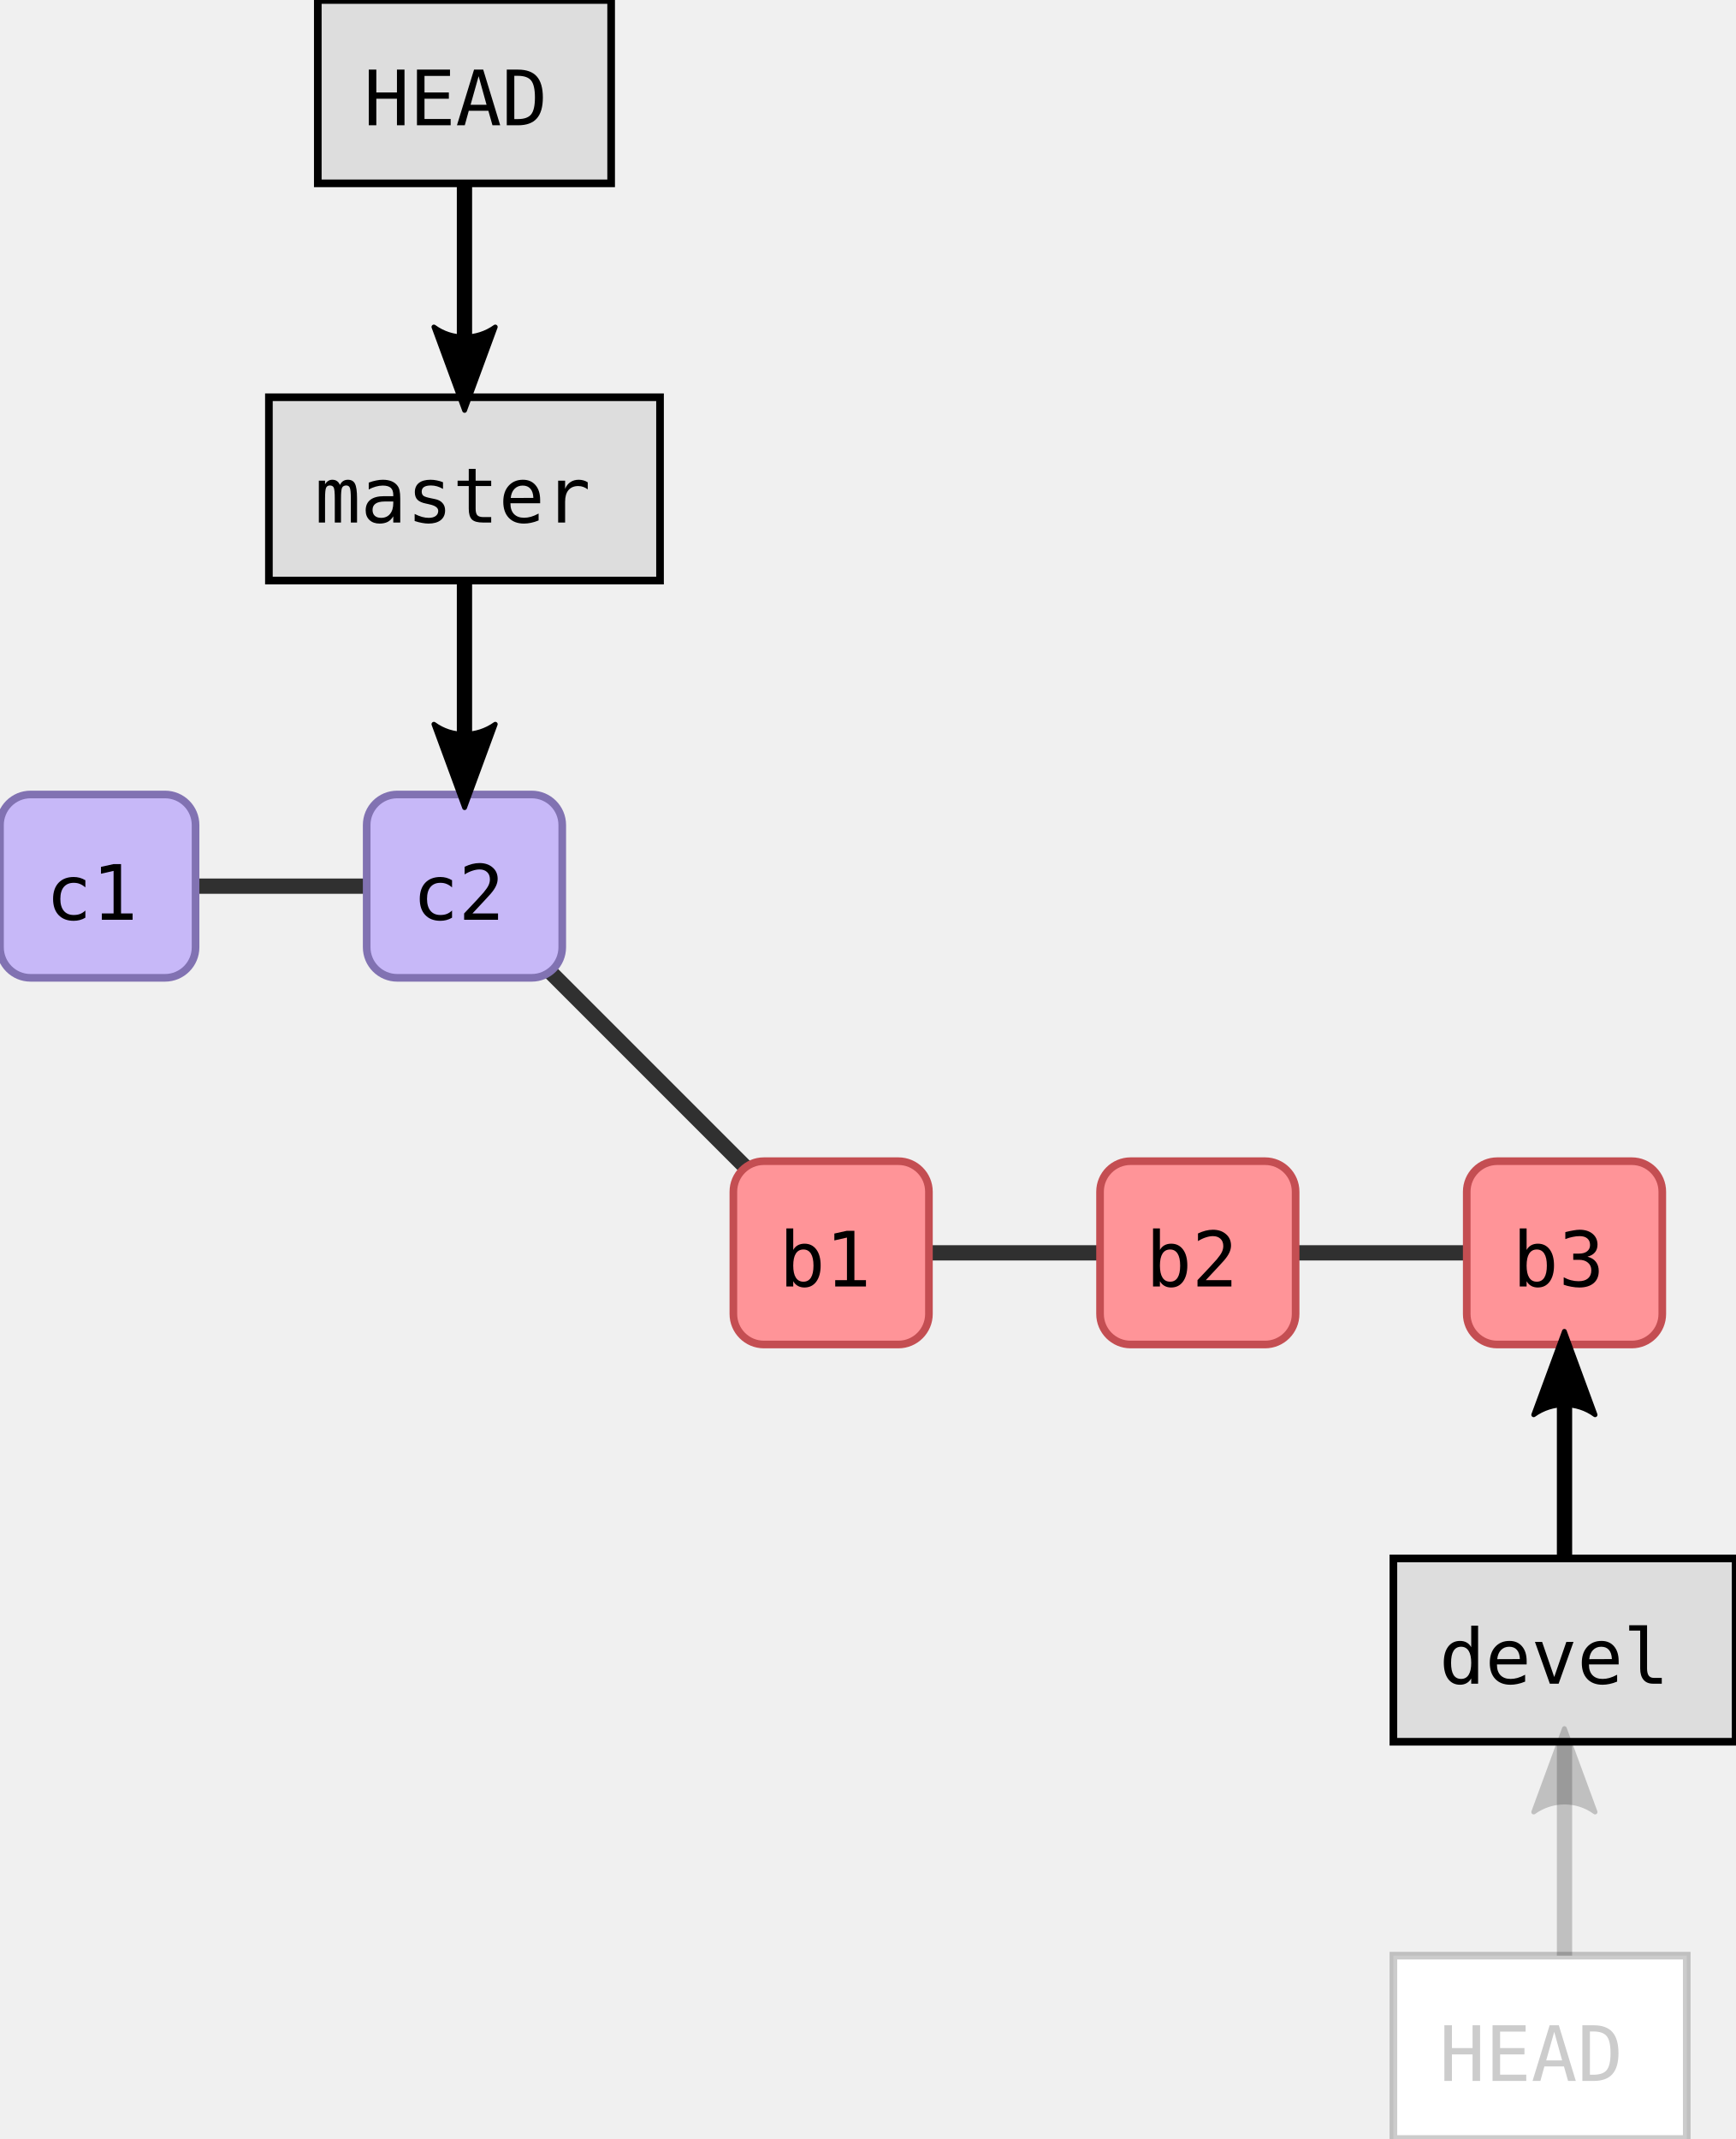
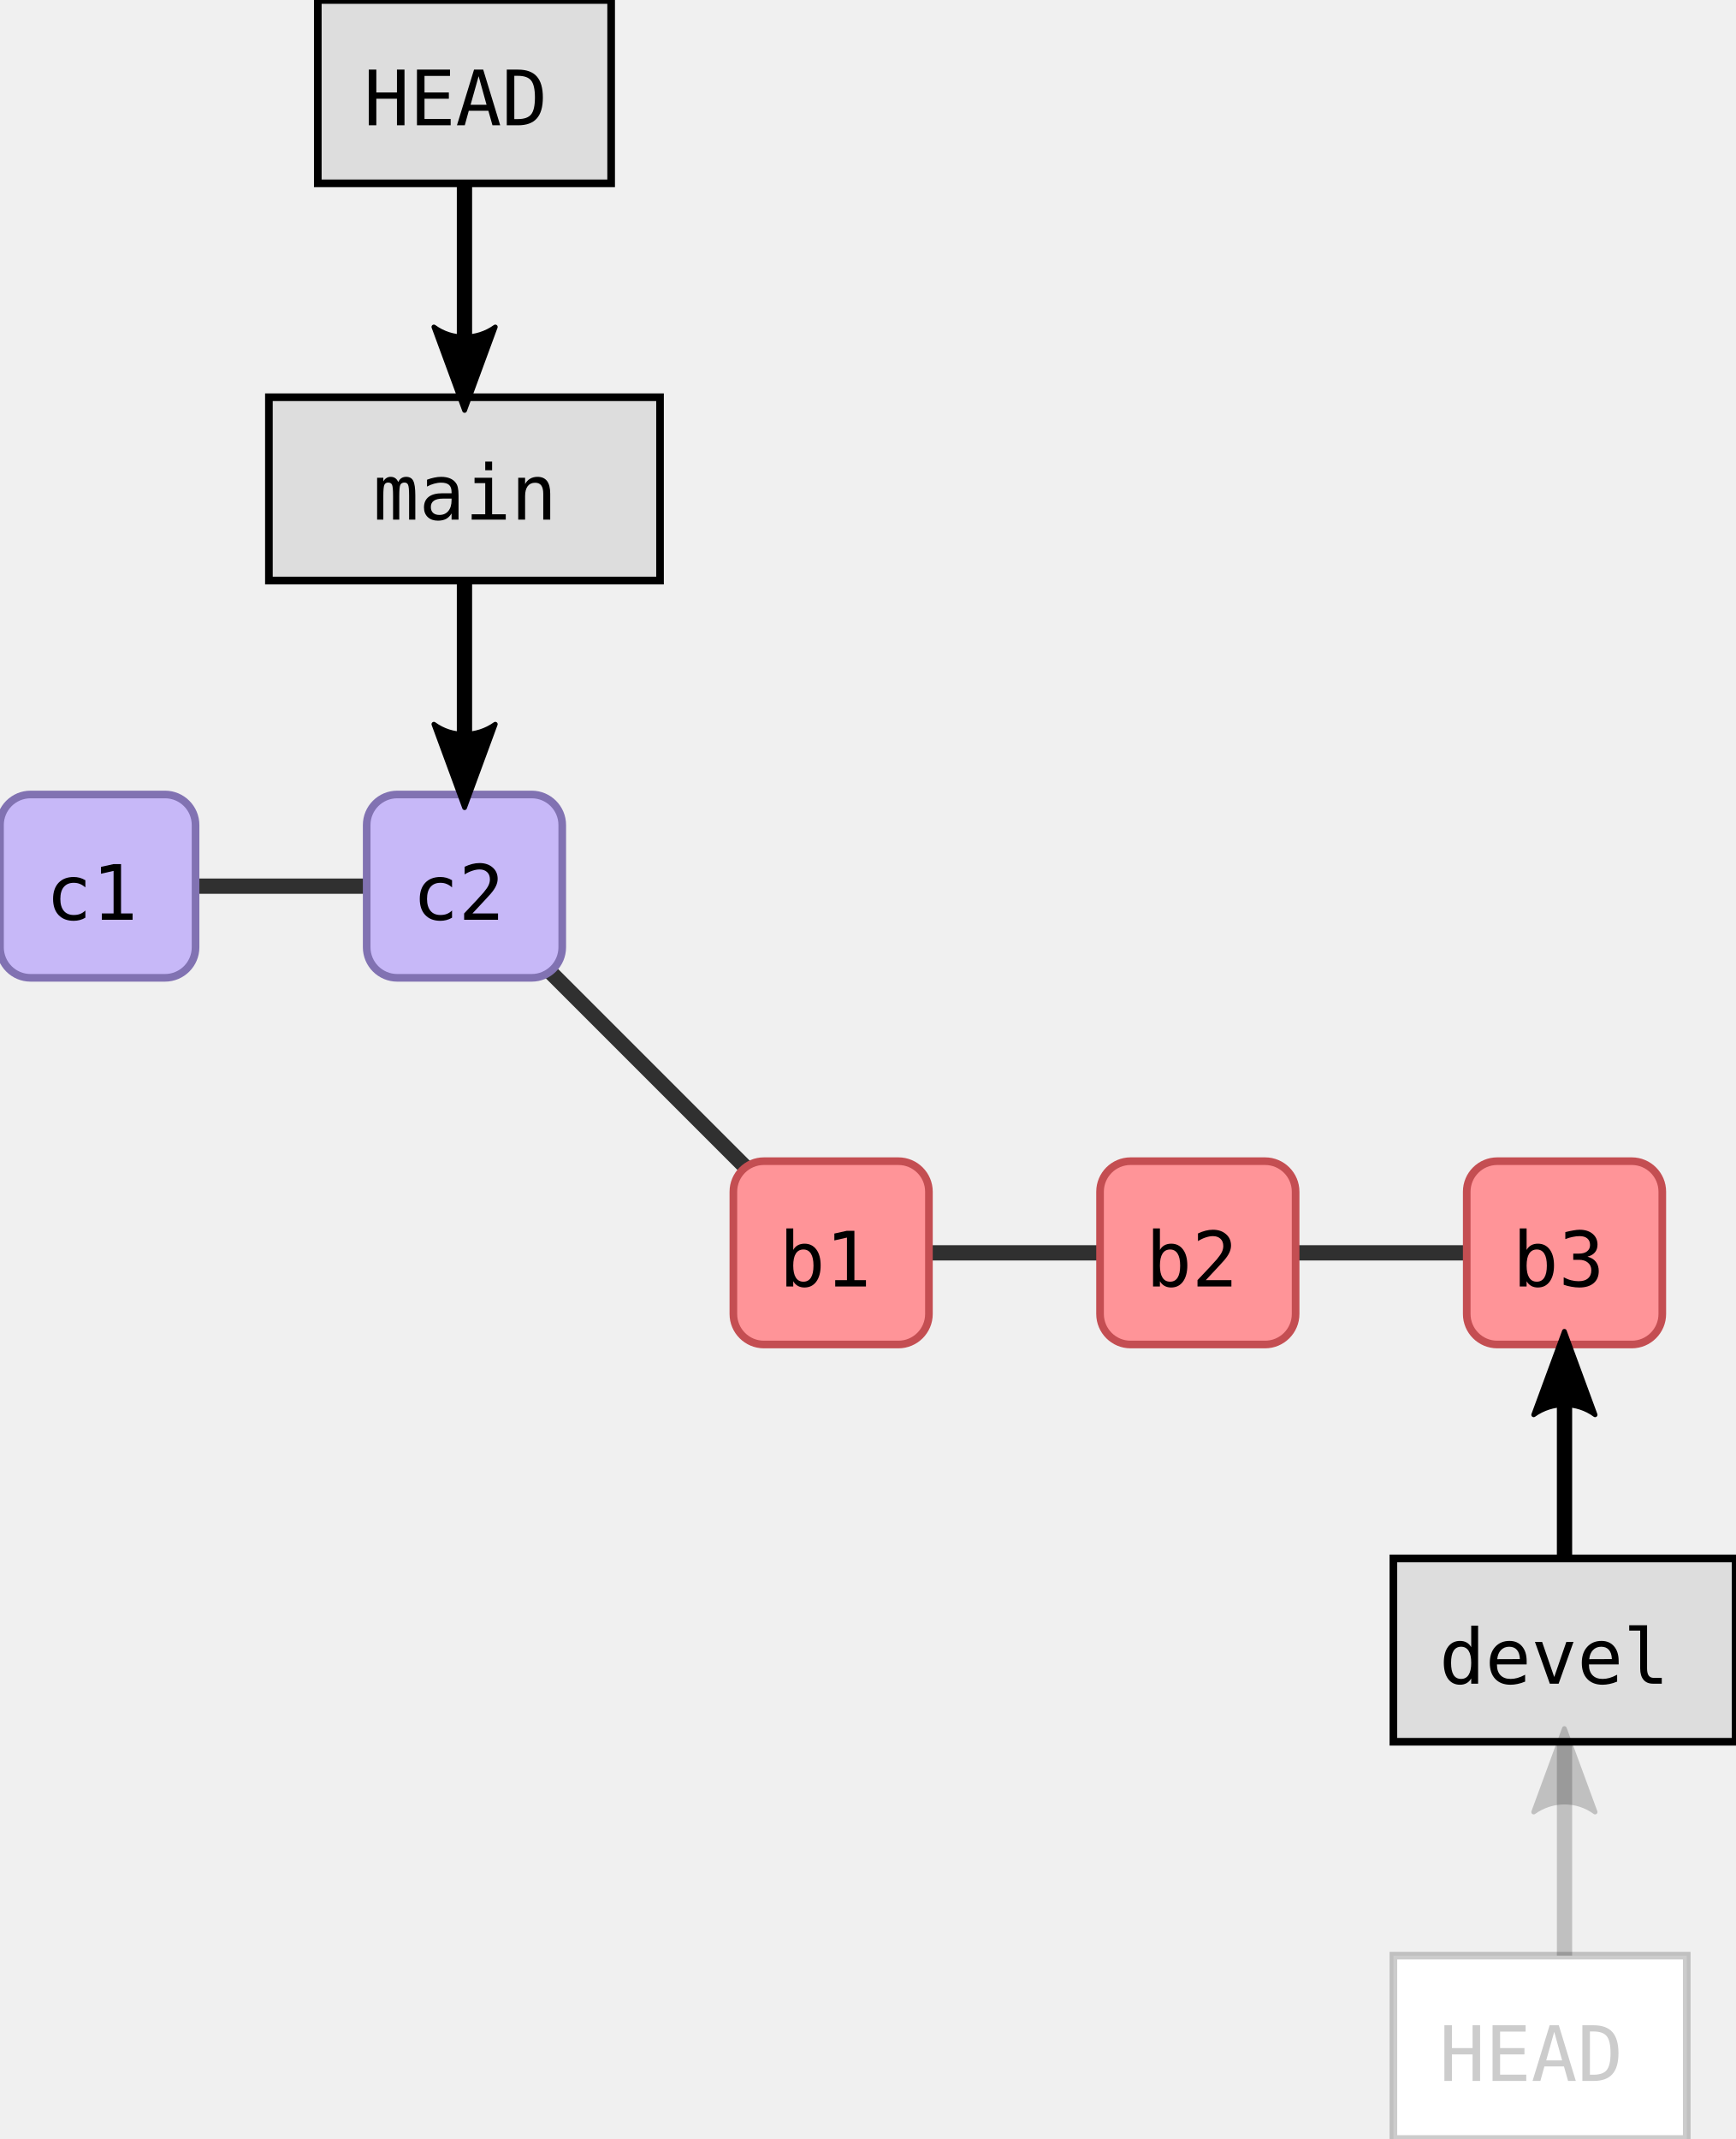
<svg xmlns="http://www.w3.org/2000/svg" width="284.0" height="350.0" id="svg2" version="1.1">
  <defs id="defs4">
    <marker orient="auto" refY="0.0" refX="0.0" id="fullmarker" style="overflow:visible;">
-       <path style="opacity:1.0;fill:#000000;stroke:#000000;fill-rule:evenodd;stroke-width:0.625;stroke-linejoin:round;" d="M 8.719,4.034 L -2.207,0.016 L 8.719,-4.002 C 6.973,-1.63 6.983,1.616 8.719,4.034 z " transform="scale(0.5) rotate(180) translate(0,0)" />
+       <path style="opacity:1.0;fill:#000000;stroke:#000000;fill-rule:evenodd;stroke-width:0.625;stroke-linejoin:round;" d="M 8.719,4.034 L -2.207,0.016 L 8.719,-4.002 C 6.973,-1.63 6.983,1.616 8.719,4.034 z " transform="scale(0.5) rotate(180) translate(0,0)" id="path2938" />
    </marker>
    <marker orient="auto" refY="0.0" refX="0.0" id="ghostmarker" style="overflow:visible;">
-       <path style="opacity:0.2;fill:#000000;stroke:#000000;fill-rule:evenodd;stroke-width:0.625;stroke-linejoin:round;" d="M 8.719,4.034 L -2.207,0.016 L 8.719,-4.002 C 6.973,-1.63 6.983,1.616 8.719,4.034 z " transform="scale(0.5) rotate(180) translate(0,0)" />
+       <path style="opacity:0.2;fill:#000000;stroke:#000000;fill-rule:evenodd;stroke-width:0.625;stroke-linejoin:round;" d="M 8.719,4.034 L -2.207,0.016 L 8.719,-4.002 C 6.973,-1.63 6.983,1.616 8.719,4.034 z " transform="scale(0.5) rotate(180) translate(0,0)" id="path2941" />
    </marker>
  </defs>
  <g transform="translate(-0.0,130.0) rotate(0)" id="layer1">
-     <line x1="196.0" y1="75.0" x2="256.0" y2="75.0" style="stroke:#000000;                         stroke-width:2.5;                         stroke-opacity:0.8" />
-     <line x1="136.0" y1="75.0" x2="196.0" y2="75.0" style="stroke:#000000;                         stroke-width:2.5;                         stroke-opacity:0.8" />
-     <line x1="16.0" y1="15.0" x2="76.0" y2="15.0" style="stroke:#000000;                         stroke-width:2.5;                         stroke-opacity:0.8" />
-     <line x1="76.0" y1="15.0" x2="136.0" y2="75.0" style="stroke:#000000;                         stroke-width:2.5;                         stroke-opacity:0.8" />
-     <rect style="fill:#ff9498;                         stroke:#C44E52;                         stroke-width:1.25;                         stroke-miterlimit:4;                         stroke-opacity:1.0;                         stroke-dasharray:none" width="32.0" height="30.0" x="180.0" y="60.0" ry="5.0" />
-     <text style="font-size:12.5px;                         font-style:normal;                         font-weight:normal;                         line-height:125%%;                         letter-spacing:0px;                         word-spacing:0px;                         fill:#000000;                         fill-opacity:1.0;                         stroke:none;                         font-family:DejaVu Sans Mono" x="187.5" y="80.5">b2</text>
-     <rect style="fill:#ff9498;                         stroke:#C44E52;                         stroke-width:1.25;                         stroke-miterlimit:4;                         stroke-opacity:1.0;                         stroke-dasharray:none" width="32.0" height="30.0" x="120.0" y="60.0" ry="5.0" />
-     <text style="font-size:12.5px;                         font-style:normal;                         font-weight:normal;                         line-height:125%%;                         letter-spacing:0px;                         word-spacing:0px;                         fill:#000000;                         fill-opacity:1.0;                         stroke:none;                         font-family:DejaVu Sans Mono" x="127.5" y="80.5">b1</text>
-     <rect style="fill:#c7b8f8;                         stroke:#8172B2;                         stroke-width:1.25;                         stroke-miterlimit:4;                         stroke-opacity:1.0;                         stroke-dasharray:none" width="32.0" height="30.0" x="0.0" y="0.0" ry="5.0" />
-     <text style="font-size:12.5px;                         font-style:normal;                         font-weight:normal;                         line-height:125%%;                         letter-spacing:0px;                         word-spacing:0px;                         fill:#000000;                         fill-opacity:1.0;                         stroke:none;                         font-family:DejaVu Sans Mono" x="7.5" y="20.5">c1</text>
-     <rect style="fill:#ff9498;                         stroke:#C44E52;                         stroke-width:1.25;                         stroke-miterlimit:4;                         stroke-opacity:1.0;                         stroke-dasharray:none" width="32.0" height="30.0" x="240.0" y="60.0" ry="5.0" />
-     <text style="font-size:12.5px;                         font-style:normal;                         font-weight:normal;                         line-height:125%%;                         letter-spacing:0px;                         word-spacing:0px;                         fill:#000000;                         fill-opacity:1.0;                         stroke:none;                         font-family:DejaVu Sans Mono" x="247.5" y="80.5">b3</text>
-     <rect style="fill:#c7b8f8;                         stroke:#8172B2;                         stroke-width:1.25;                         stroke-miterlimit:4;                         stroke-opacity:1.0;                         stroke-dasharray:none" width="32.0" height="30.0" x="60.0" y="0.0" ry="5.0" />
-     <text style="font-size:12.5px;                         font-style:normal;                         font-weight:normal;                         line-height:125%%;                         letter-spacing:0px;                         word-spacing:0px;                         fill:#000000;                         fill-opacity:1.0;                         stroke:none;                         font-family:DejaVu Sans Mono" x="67.5" y="20.5">c2</text>
-     <path style="fill:none;                  stroke:#000000;                  stroke-width:2.5;                  stroke-linecap:butt;                  stroke-linejoin:miter;                  stroke-opacity:1.0;                  marker-end:url(#fullmarker);                  stroke-miterlimit:4;                  stroke-dasharray:none" d="M 256.0,140.0 256.0,90.6" />
-     <rect style="fill:#dddddd;                         stroke:#000000;                         stroke-width:1.25;                         stroke-miterlimit:4;                         stroke-opacity:1.0;                         stroke-dasharray:none" width="56.0" height="30.0" x="228.0" y="125.0" ry="0.0" />
-     <text style="font-size:12.5px;                         font-style:normal;                         font-weight:normal;                         line-height:125%%;                         letter-spacing:0px;                         word-spacing:0px;                         fill:#000000;                         fill-opacity:1.0;                         stroke:none;                         font-family:DejaVu Sans Mono" x="235.5" y="145.5">devel</text>
-     <path style="fill:none;                  stroke:#000000;                  stroke-width:2.5;                  stroke-linecap:butt;                  stroke-linejoin:miter;                  stroke-opacity:0.2;                  marker-end:url(#ghostmarker);                  stroke-miterlimit:4;                  stroke-dasharray:none" d="M 256.0,205.0 256.0,155.6" />
-     <rect style="fill:#ffffff;                         stroke:#000000;                         stroke-width:1.25;                         stroke-miterlimit:4;                         stroke-opacity:0.2;                         stroke-dasharray:none" width="48.0" height="30.0" x="228.0" y="190.0" ry="0.0" />
-     <text style="font-size:12.5px;                         font-style:normal;                         font-weight:normal;                         line-height:125%%;                         letter-spacing:0px;                         word-spacing:0px;                         fill:#000000;                         fill-opacity:0.2;                         stroke:none;                         font-family:DejaVu Sans Mono" x="235.5" y="210.5">HEAD</text>
-     <path style="fill:none;                  stroke:#000000;                  stroke-width:2.5;                  stroke-linecap:butt;                  stroke-linejoin:miter;                  stroke-opacity:1.0;                  marker-end:url(#fullmarker);                  stroke-miterlimit:4;                  stroke-dasharray:none" d="M 76.0,-50.0 76.0,-0.6" />
-     <rect style="fill:#dddddd;                         stroke:#000000;                         stroke-width:1.25;                         stroke-miterlimit:4;                         stroke-opacity:1.0;                         stroke-dasharray:none" width="64.0" height="30.0" x="44.0" y="-65.0" ry="0.0" />
-     <text style="font-size:12.5px;                         font-style:normal;                         font-weight:normal;                         line-height:125%%;                         letter-spacing:0px;                         word-spacing:0px;                         fill:#000000;                         fill-opacity:1.0;                         stroke:none;                         font-family:DejaVu Sans Mono" x="51.5" y="-44.5">master</text>
-     <path style="fill:none;                  stroke:#000000;                  stroke-width:2.5;                  stroke-linecap:butt;                  stroke-linejoin:miter;                  stroke-opacity:1.0;                  marker-end:url(#fullmarker);                  stroke-miterlimit:4;                  stroke-dasharray:none" d="M 76.0,-115.0 76.0,-65.6" />
-     <rect style="fill:#dddddd;                         stroke:#000000;                         stroke-width:1.25;                         stroke-miterlimit:4;                         stroke-opacity:1.0;                         stroke-dasharray:none" width="48.0" height="30.0" x="52.0" y="-130.0" ry="0.0" />
-     <text style="font-size:12.5px;                         font-style:normal;                         font-weight:normal;                         line-height:125%%;                         letter-spacing:0px;                         word-spacing:0px;                         fill:#000000;                         fill-opacity:1.0;                         stroke:none;                         font-family:DejaVu Sans Mono" x="59.5" y="-109.5">HEAD</text>
+     <line x1="196.0" y1="75.0" x2="256.0" y2="75.0" style="stroke:#000000;                         stroke-width:2.5;                         stroke-opacity:0.8" id="line2945" />
+     <line x1="136.0" y1="75.0" x2="196.0" y2="75.0" style="stroke:#000000;                         stroke-width:2.5;                         stroke-opacity:0.8" id="line2947" />
+     <line x1="16.0" y1="15.0" x2="76.0" y2="15.0" style="stroke:#000000;                         stroke-width:2.5;                         stroke-opacity:0.8" id="line2949" />
+     <line x1="76.0" y1="15.0" x2="136.0" y2="75.0" style="stroke:#000000;                         stroke-width:2.5;                         stroke-opacity:0.8" id="line2951" />
+     <rect style="fill:#ff9498;                         stroke:#C44E52;                         stroke-width:1.25;                         stroke-miterlimit:4;                         stroke-opacity:1.0;                         stroke-dasharray:none" width="32.0" height="30.0" x="180.0" y="60.0" ry="5.0" id="rect2953" />
+     <text style="font-style:normal;font-weight:normal;font-size:12.5px;line-height:0%;font-family:'DejaVu Sans Mono';letter-spacing:0px;word-spacing:0px;fill:#000000;fill-opacity:1;stroke:none" x="187.5" y="80.5" id="text2955">b2</text>
+     <rect style="fill:#ff9498;                         stroke:#C44E52;                         stroke-width:1.25;                         stroke-miterlimit:4;                         stroke-opacity:1.0;                         stroke-dasharray:none" width="32.0" height="30.0" x="120.0" y="60.0" ry="5.0" id="rect2957" />
+     <text style="font-style:normal;font-weight:normal;font-size:12.5px;line-height:0%;font-family:'DejaVu Sans Mono';letter-spacing:0px;word-spacing:0px;fill:#000000;fill-opacity:1;stroke:none" x="127.5" y="80.5" id="text2959">b1</text>
+     <rect style="fill:#c7b8f8;                         stroke:#8172B2;                         stroke-width:1.25;                         stroke-miterlimit:4;                         stroke-opacity:1.0;                         stroke-dasharray:none" width="32.0" height="30.0" x="0.0" y="0.0" ry="5.0" id="rect2961" />
+     <text style="font-style:normal;font-weight:normal;font-size:12.5px;line-height:0%;font-family:'DejaVu Sans Mono';letter-spacing:0px;word-spacing:0px;fill:#000000;fill-opacity:1;stroke:none" x="7.5" y="20.5" id="text2963">c1</text>
+     <rect style="fill:#ff9498;                         stroke:#C44E52;                         stroke-width:1.25;                         stroke-miterlimit:4;                         stroke-opacity:1.0;                         stroke-dasharray:none" width="32.0" height="30.0" x="240.0" y="60.0" ry="5.0" id="rect2965" />
+     <text style="font-style:normal;font-weight:normal;font-size:12.5px;line-height:0%;font-family:'DejaVu Sans Mono';letter-spacing:0px;word-spacing:0px;fill:#000000;fill-opacity:1;stroke:none" x="247.5" y="80.5" id="text2967">b3</text>
+     <rect style="fill:#c7b8f8;                         stroke:#8172B2;                         stroke-width:1.25;                         stroke-miterlimit:4;                         stroke-opacity:1.0;                         stroke-dasharray:none" width="32.0" height="30.0" x="60.0" y="0.0" ry="5.0" id="rect2969" />
+     <text style="font-style:normal;font-weight:normal;font-size:12.5px;line-height:0%;font-family:'DejaVu Sans Mono';letter-spacing:0px;word-spacing:0px;fill:#000000;fill-opacity:1;stroke:none" x="67.5" y="20.5" id="text2971">c2</text>
+     <path style="fill:none;                  stroke:#000000;                  stroke-width:2.5;                  stroke-linecap:butt;                  stroke-linejoin:miter;                  stroke-opacity:1.0;                  marker-end:url(#fullmarker);                  stroke-miterlimit:4;                  stroke-dasharray:none" d="M 256.0,140.0 256.0,90.6" id="path2973" />
+     <rect style="fill:#dddddd;                         stroke:#000000;                         stroke-width:1.25;                         stroke-miterlimit:4;                         stroke-opacity:1.0;                         stroke-dasharray:none" width="56.0" height="30.0" x="228.0" y="125.0" ry="0.0" id="rect2975" />
+     <text style="font-style:normal;font-weight:normal;font-size:12.5px;line-height:0%;font-family:'DejaVu Sans Mono';letter-spacing:0px;word-spacing:0px;fill:#000000;fill-opacity:1;stroke:none" x="235.5" y="145.5" id="text2977">devel</text>
+     <path style="fill:none;                  stroke:#000000;                  stroke-width:2.5;                  stroke-linecap:butt;                  stroke-linejoin:miter;                  stroke-opacity:0.2;                  marker-end:url(#ghostmarker);                  stroke-miterlimit:4;                  stroke-dasharray:none" d="M 256.0,205.0 256.0,155.6" id="path2979" />
+     <rect style="fill:#ffffff;                         stroke:#000000;                         stroke-width:1.25;                         stroke-miterlimit:4;                         stroke-opacity:0.2;                         stroke-dasharray:none" width="48.0" height="30.0" x="228.0" y="190.0" ry="0.0" id="rect2981" />
+     <text style="font-style:normal;font-weight:normal;font-size:12.5px;line-height:0%;font-family:'DejaVu Sans Mono';letter-spacing:0px;word-spacing:0px;fill:#000000;fill-opacity:0.2;stroke:none" x="235.5" y="210.5" id="text2983">HEAD</text>
+     <path style="fill:none;                  stroke:#000000;                  stroke-width:2.5;                  stroke-linecap:butt;                  stroke-linejoin:miter;                  stroke-opacity:1.0;                  marker-end:url(#fullmarker);                  stroke-miterlimit:4;                  stroke-dasharray:none" d="M 76.0,-50.0 76.0,-0.6" id="path2985" />
+     <rect style="fill:#dddddd;                         stroke:#000000;                         stroke-width:1.25;                         stroke-miterlimit:4;                         stroke-opacity:1.0;                         stroke-dasharray:none" width="64.0" height="30.0" x="44.0" y="-65.0" ry="0.0" id="rect2987" />
+     <text style="font-style:normal;font-variant:normal;font-weight:normal;font-stretch:normal;font-size:12.5px;line-height:0%;font-family:'DejaVu Sans Mono';-inkscape-font-specification:'DejaVu Sans Mono, Normal';font-variant-ligatures:normal;font-variant-caps:normal;font-variant-numeric:normal;font-variant-east-asian:normal;letter-spacing:0px;word-spacing:0px;fill:#000000;fill-opacity:1;stroke:none" x="61.037" y="-44.977" id="text2989">
+       <tspan id="tspan3001" x="61.037" y="-44.977">main</tspan>
+     </text>
+     <path style="fill:none;                  stroke:#000000;                  stroke-width:2.5;                  stroke-linecap:butt;                  stroke-linejoin:miter;                  stroke-opacity:1.0;                  marker-end:url(#fullmarker);                  stroke-miterlimit:4;                  stroke-dasharray:none" d="M 76.0,-115.0 76.0,-65.6" id="path2991" />
+     <rect style="fill:#dddddd;                         stroke:#000000;                         stroke-width:1.25;                         stroke-miterlimit:4;                         stroke-opacity:1.0;                         stroke-dasharray:none" width="48.0" height="30.0" x="52.0" y="-130.0" ry="0.0" id="rect2993" />
+     <text style="font-style:normal;font-weight:normal;font-size:12.5px;line-height:0%;font-family:'DejaVu Sans Mono';letter-spacing:0px;word-spacing:0px;fill:#000000;fill-opacity:1;stroke:none" x="59.5" y="-109.5" id="text2995">HEAD</text>
  </g>
</svg>
